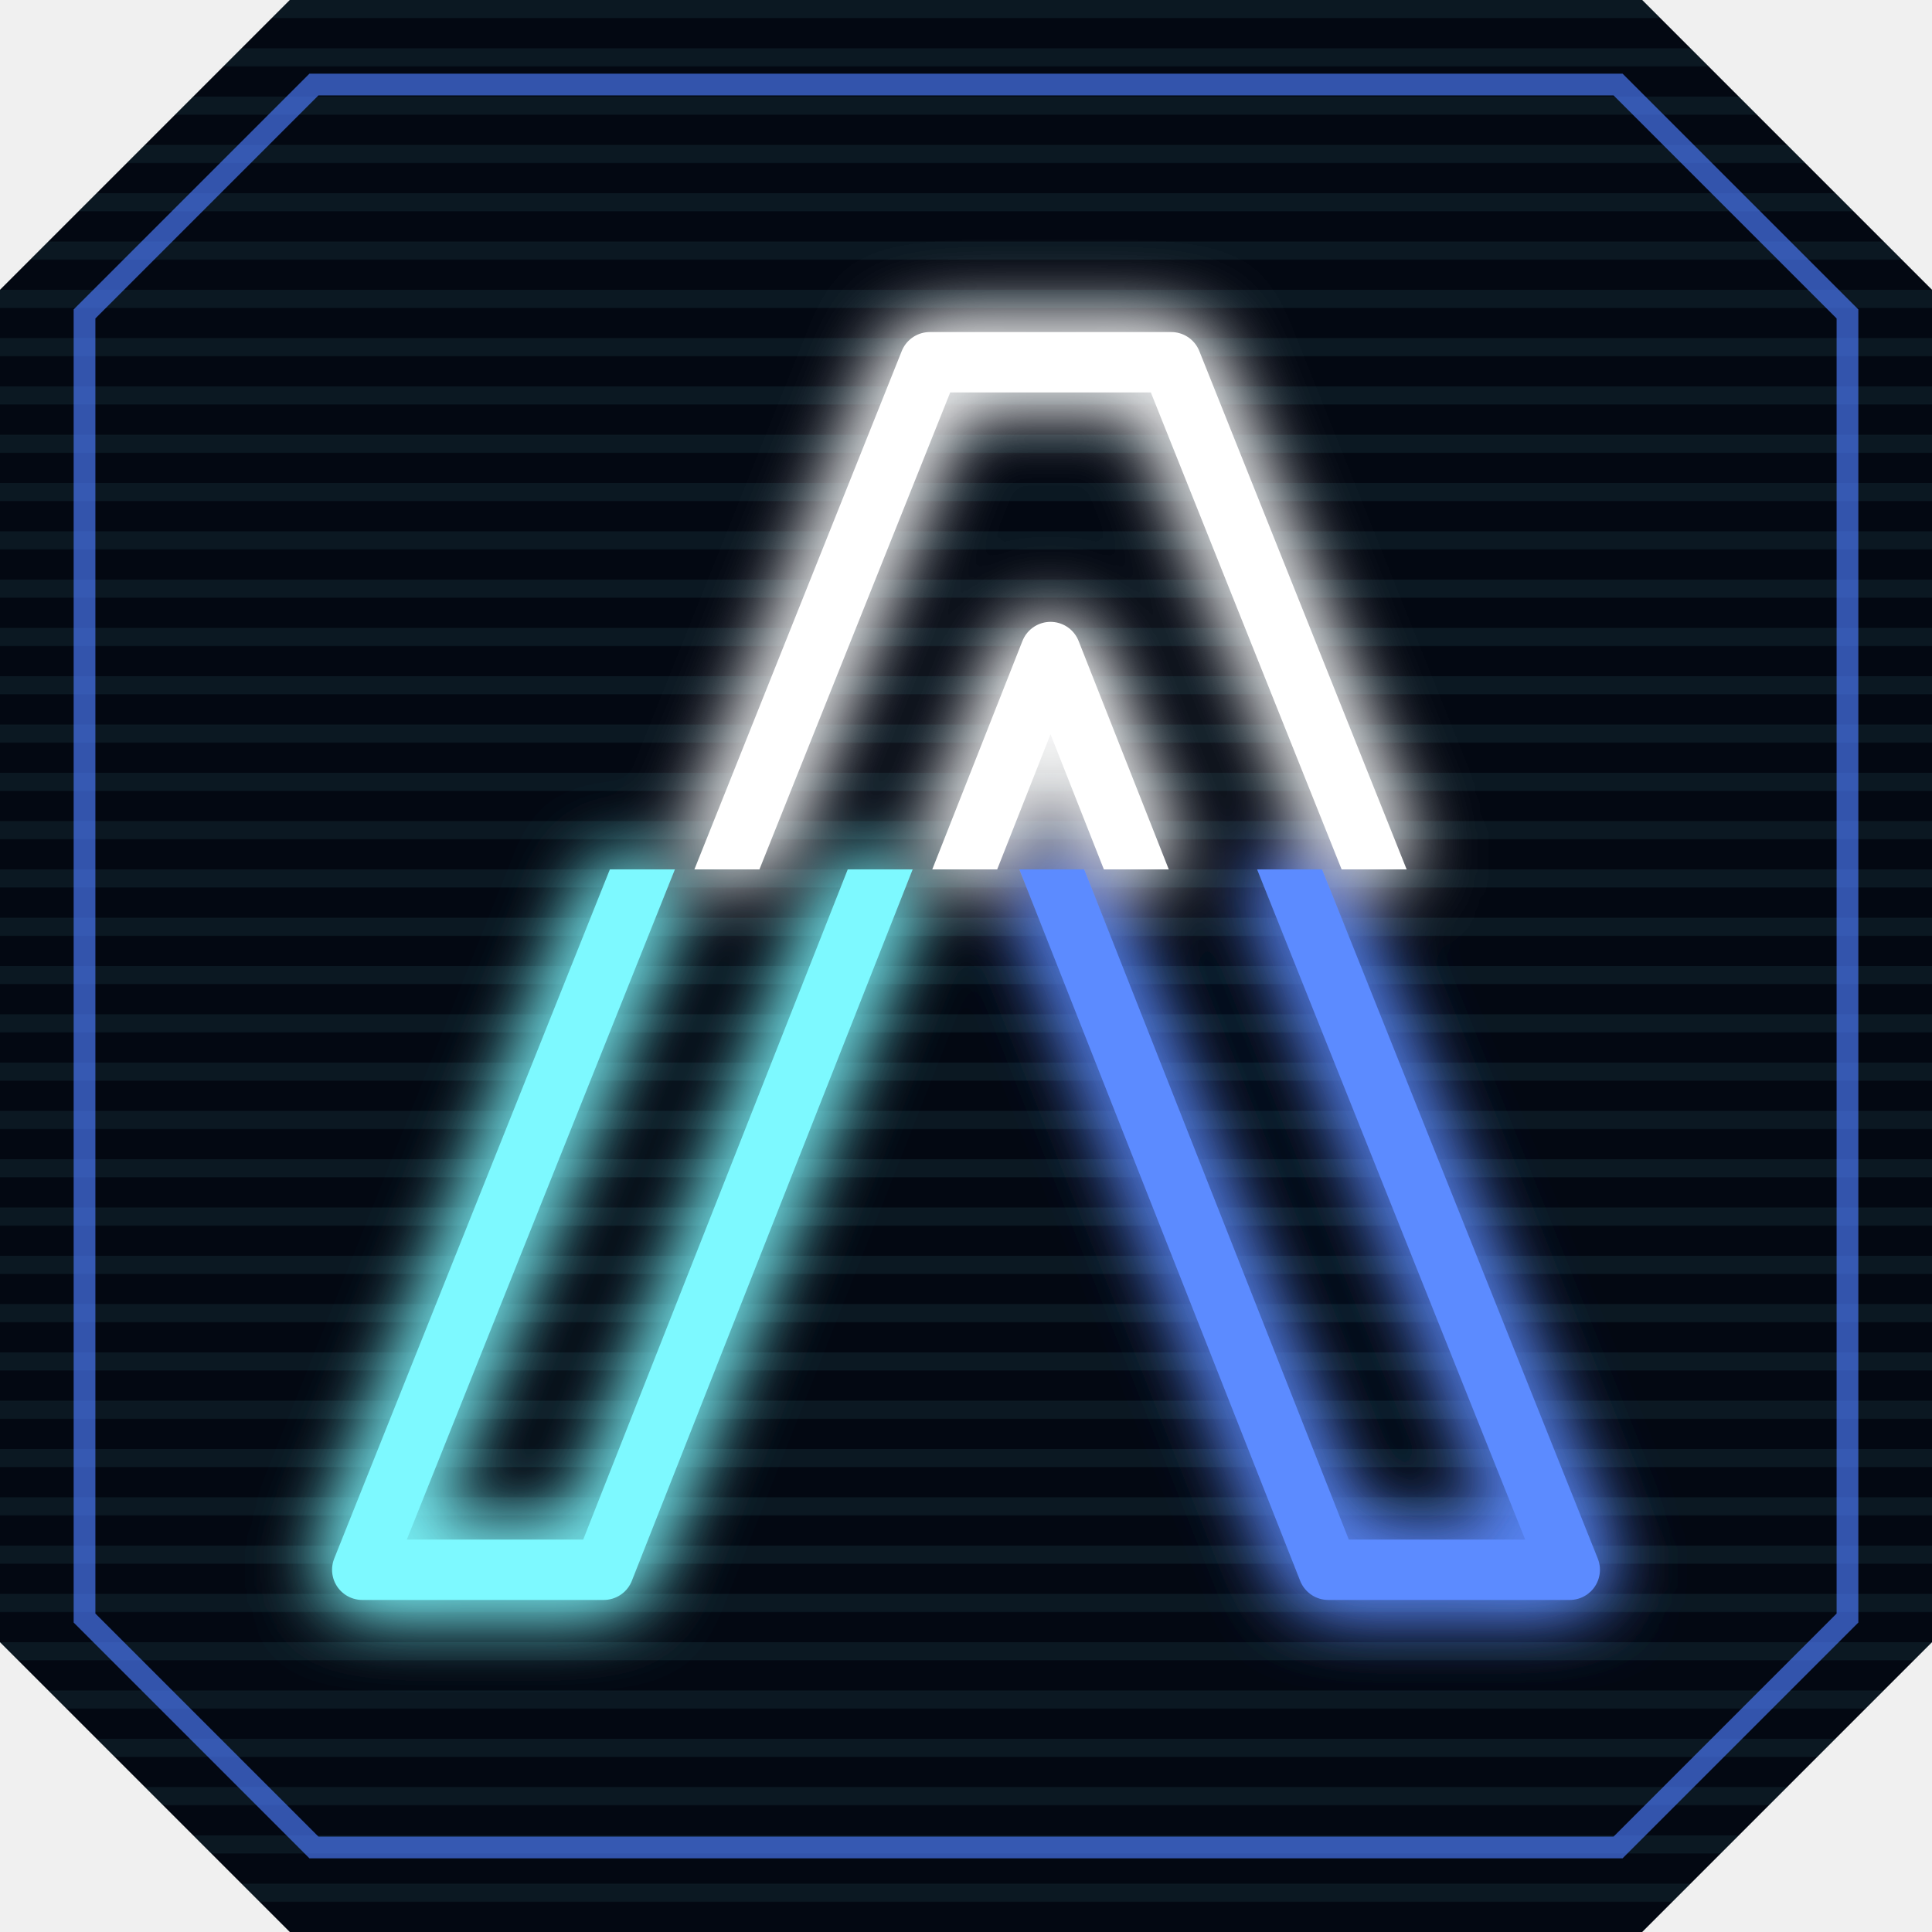
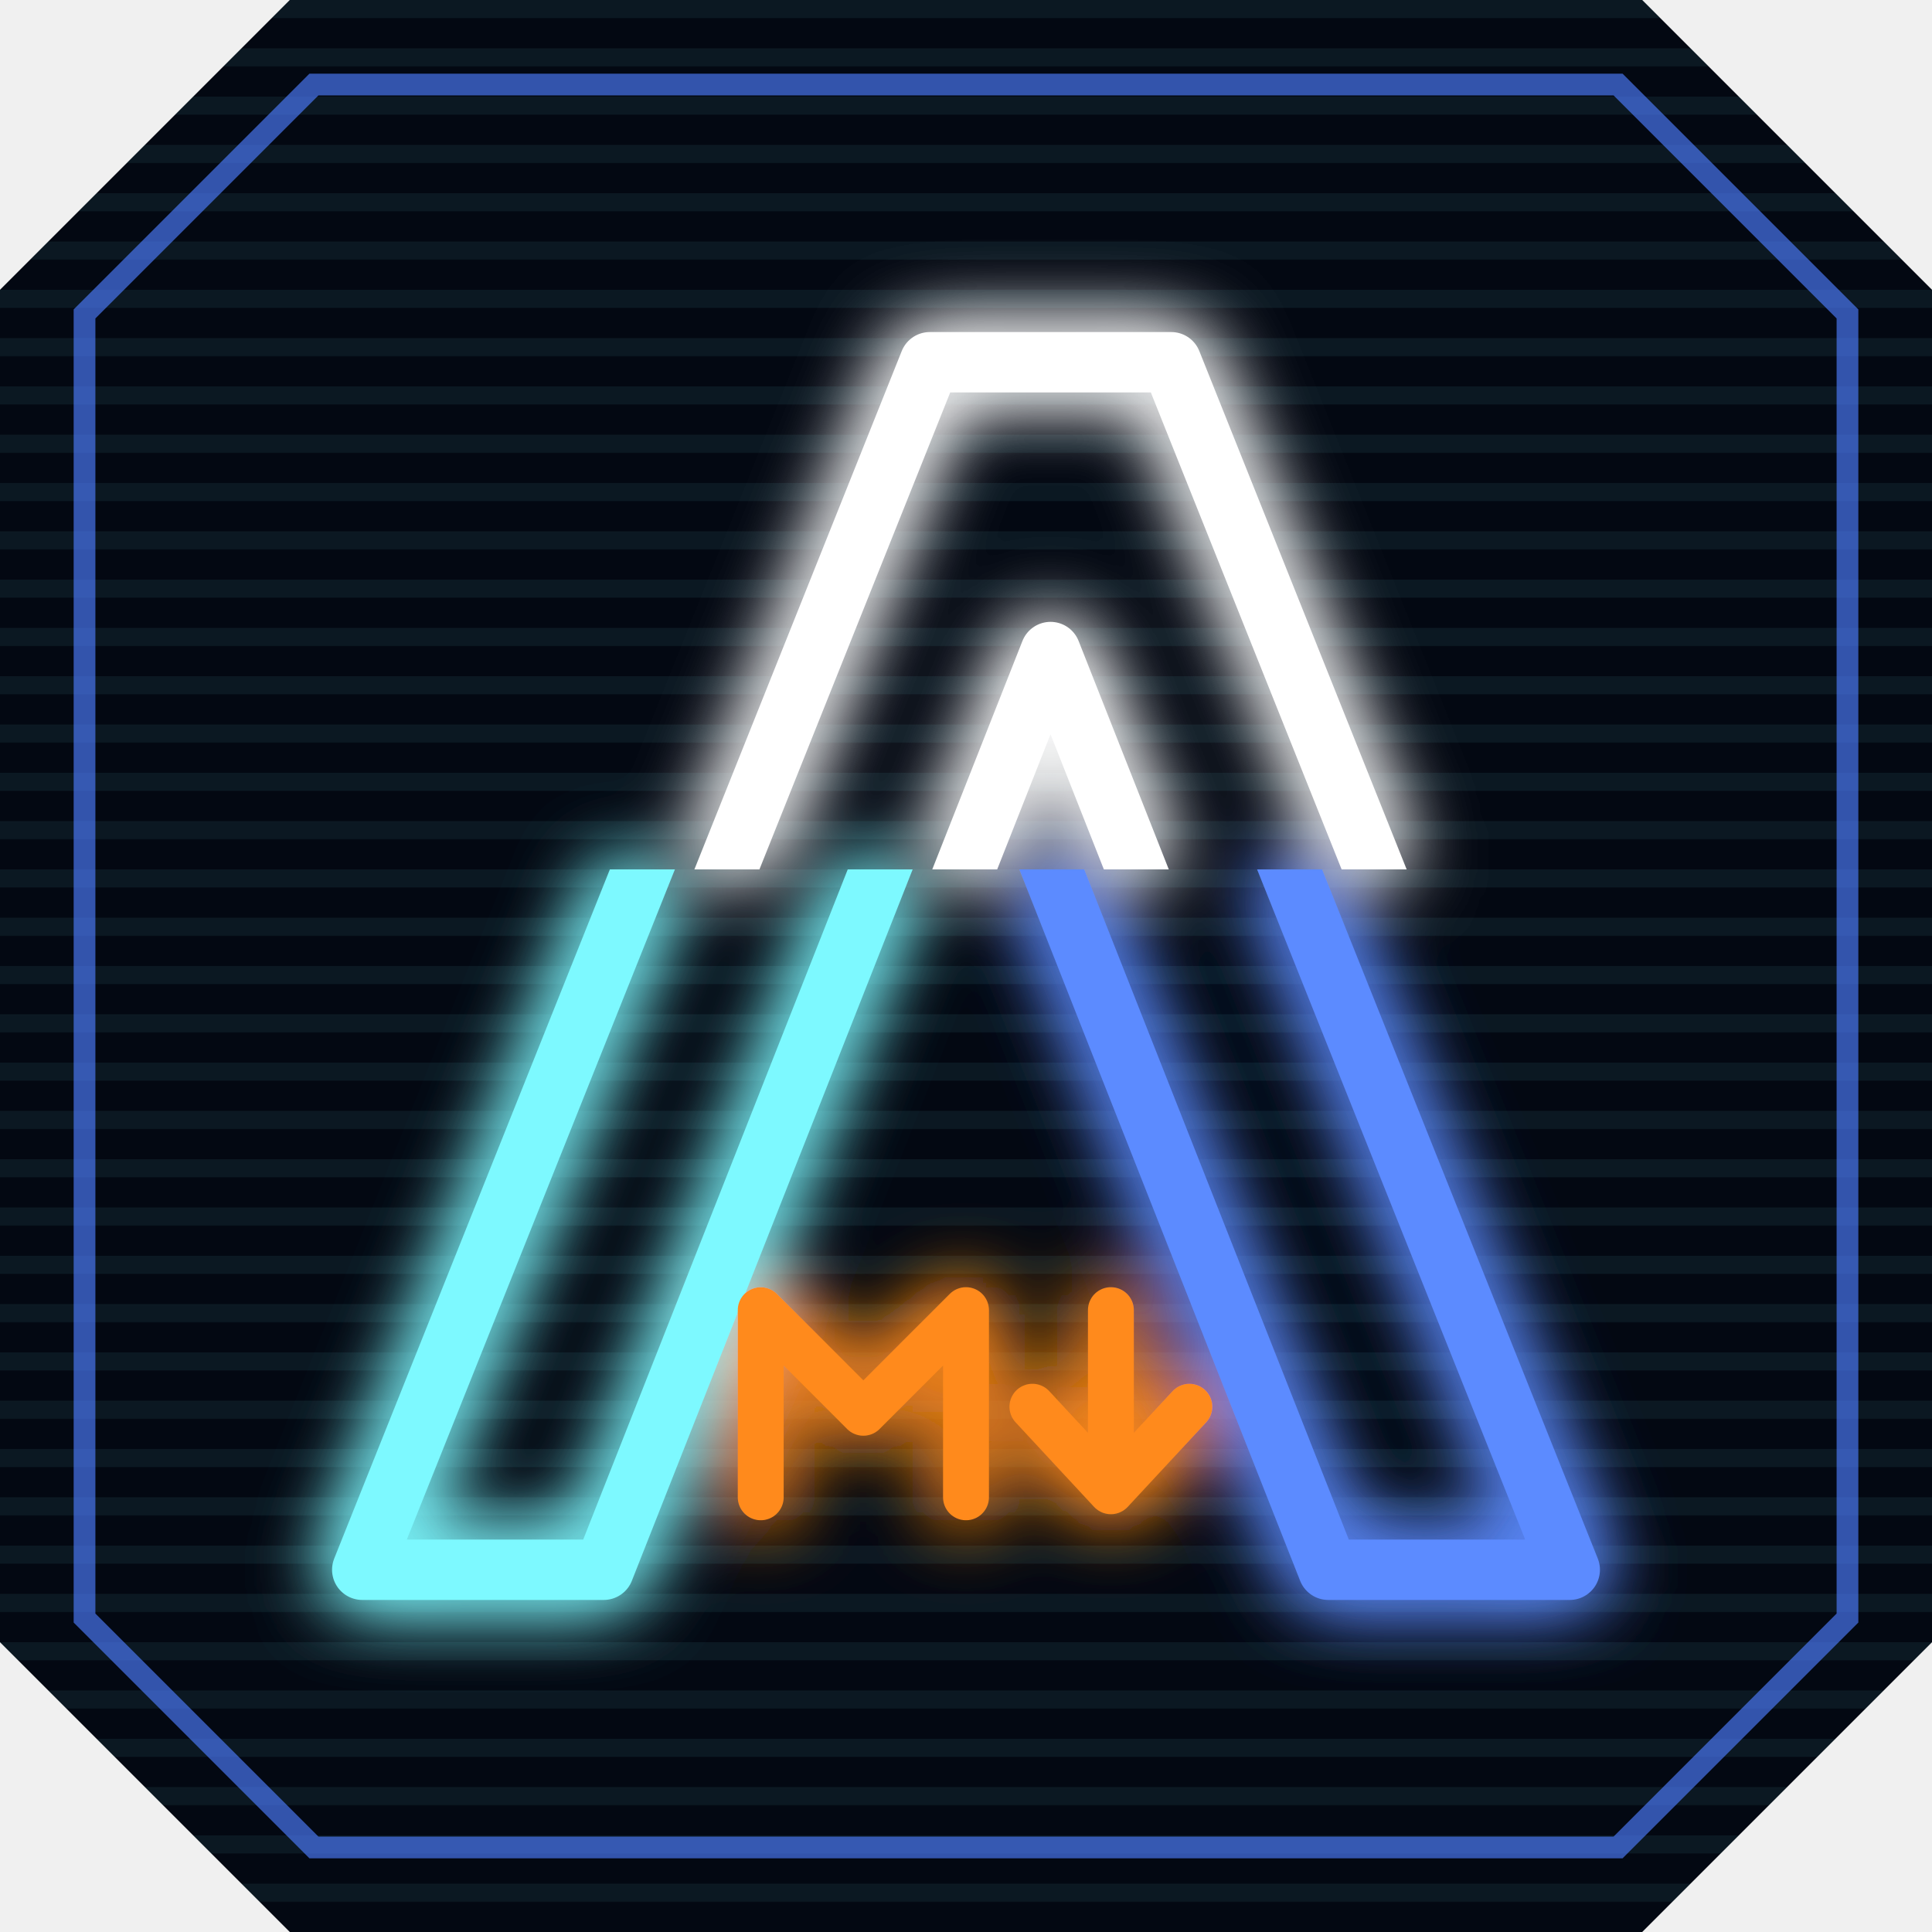
- <svg xmlns="http://www.w3.org/2000/svg" viewBox="0 0 160 160" width="160" height="160" role="img" aria-label="Logo d'Aria MD : un A néon glitché avec un trait de surligneur orange">
+ <svg xmlns="http://www.w3.org/2000/svg" viewBox="0 0 160 160" width="160" height="160" role="img" aria-label="Logo d'Aria MD : un A néon glitché avec un M↓ orange (la marque Markdown) dans son creux">
  <defs>
    <pattern id="S" width="4" height="4" patternUnits="userSpaceOnUse">
      <rect width="4" height="1.5" fill="#7DF9FF" opacity="0.07" />
    </pattern>
    <polygon id="A" points="30,130 70,30 90,30 130,130 110,130 80,54 50,130" />
    <clipPath id="BL">
      <rect x="0" y="72" width="80" height="90" />
    </clipPath>
    <clipPath id="BR">
      <rect x="80" y="72" width="80" height="90" />
    </clipPath>
    <clipPath id="T">
      <rect x="0" y="0" width="160" height="72" />
    </clipPath>
    <filter id="G" x="-40%" y="-40%" width="180%" height="180%">
      <feGaussianBlur stdDeviation="3.2" result="b" />
      <feMerge>
        <feMergeNode in="b" />
        <feMergeNode in="b" />
        <feMergeNode in="SourceGraphic" />
      </feMerge>
    </filter>
  </defs>
  <polygon points="24,0 136,0 160,24 160,136 136,160 24,160 0,136 0,24" fill="#030812" />
  <polygon points="24,0 136,0 160,24 160,136 136,160 24,160 0,136 0,24" fill="url(#S)" />
  <polygon points="26,7 134,7 153,26 153,134 134,153 26,153 7,134 7,26" fill="none" stroke="#4D7CFF" stroke-width="1.8" opacity="0.65" />
  <g filter="url(#G)" stroke-linejoin="round">
    <g clip-path="url(#BL)" fill="none" stroke="#7DF9FF" stroke-width="5">
      <use href="#A" />
    </g>
    <g clip-path="url(#BR)" fill="none" stroke="#5C8BFF" stroke-width="5">
      <use href="#A" />
    </g>
    <g transform="translate(7,0)">
      <g clip-path="url(#T)" fill="none" stroke="#FFFFFF" stroke-width="5">
        <use href="#A" />
      </g>
    </g>
-     <g id="element-orange" />
+     <g id="element-orange" fill="none" stroke="#FF8A1F" stroke-width="3.8" stroke-linecap="round" stroke-linejoin="round">
+       <path d="M63,124 V108.5 L71.5,117 L80,108.5 V124" />
+       <path d="M92,108.5 V123.5 M85.5,116.5 L92,123.5 L98.5,116.5" />
+     </g>
  </g>
</svg>
